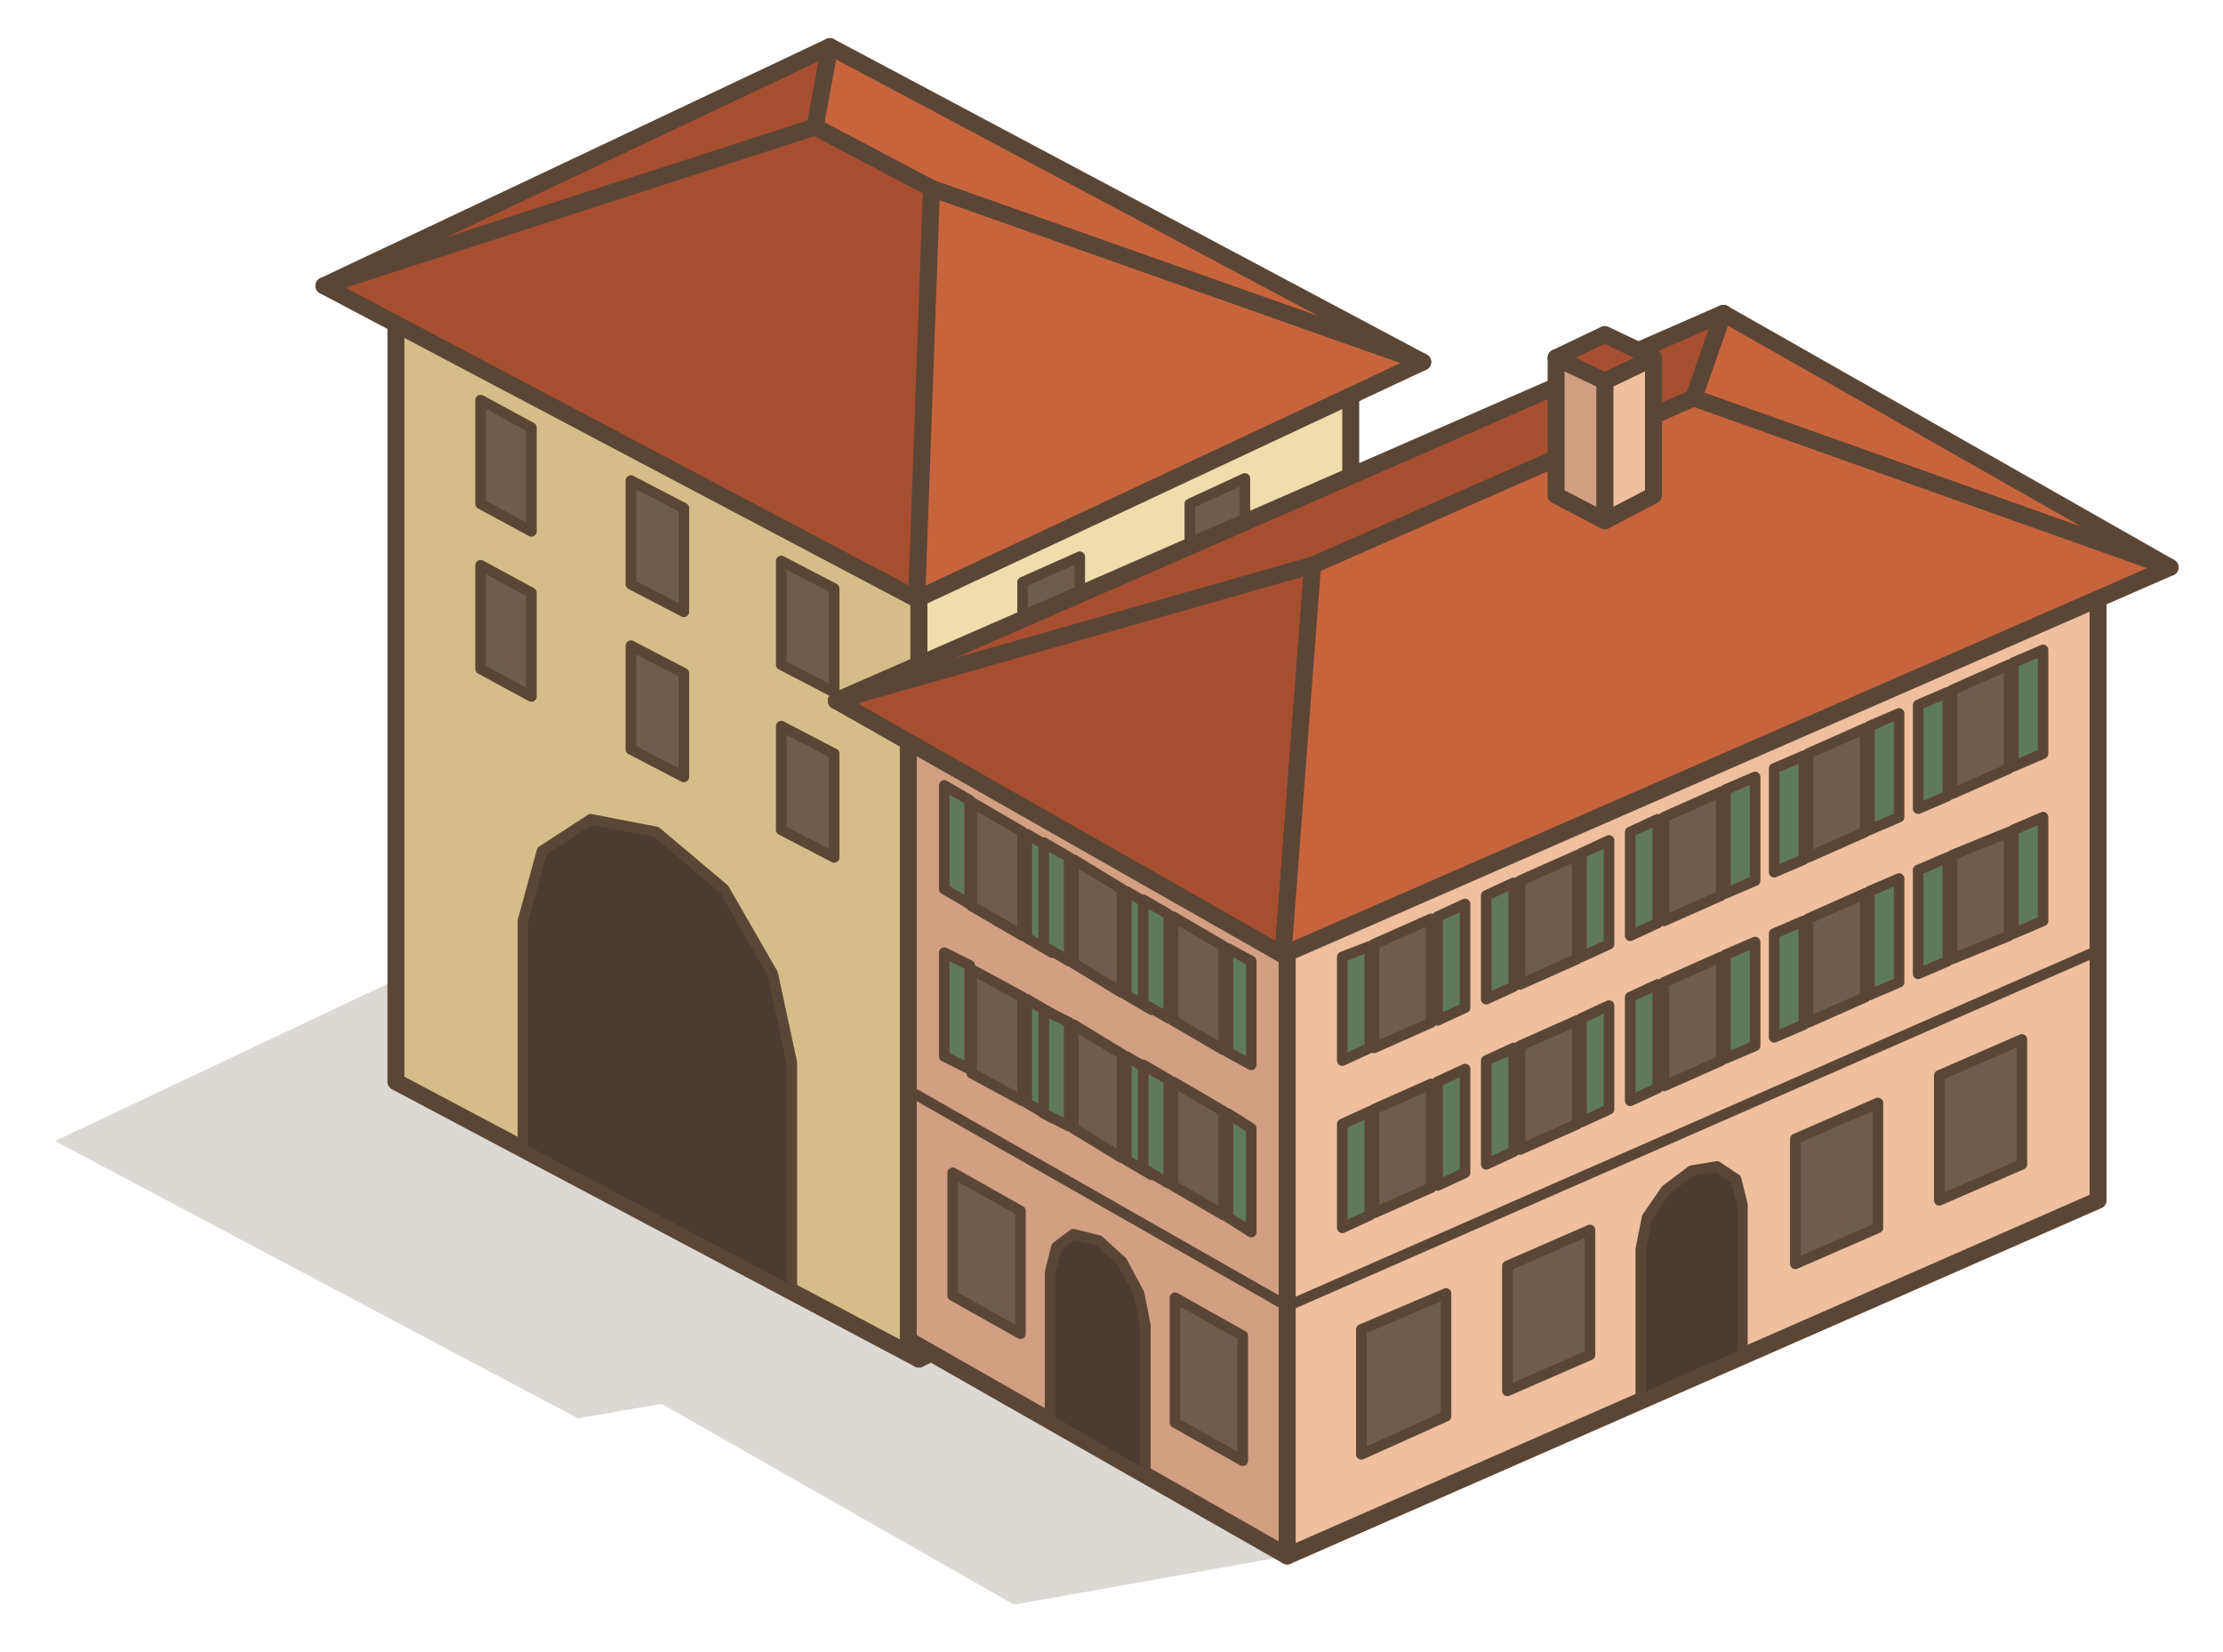
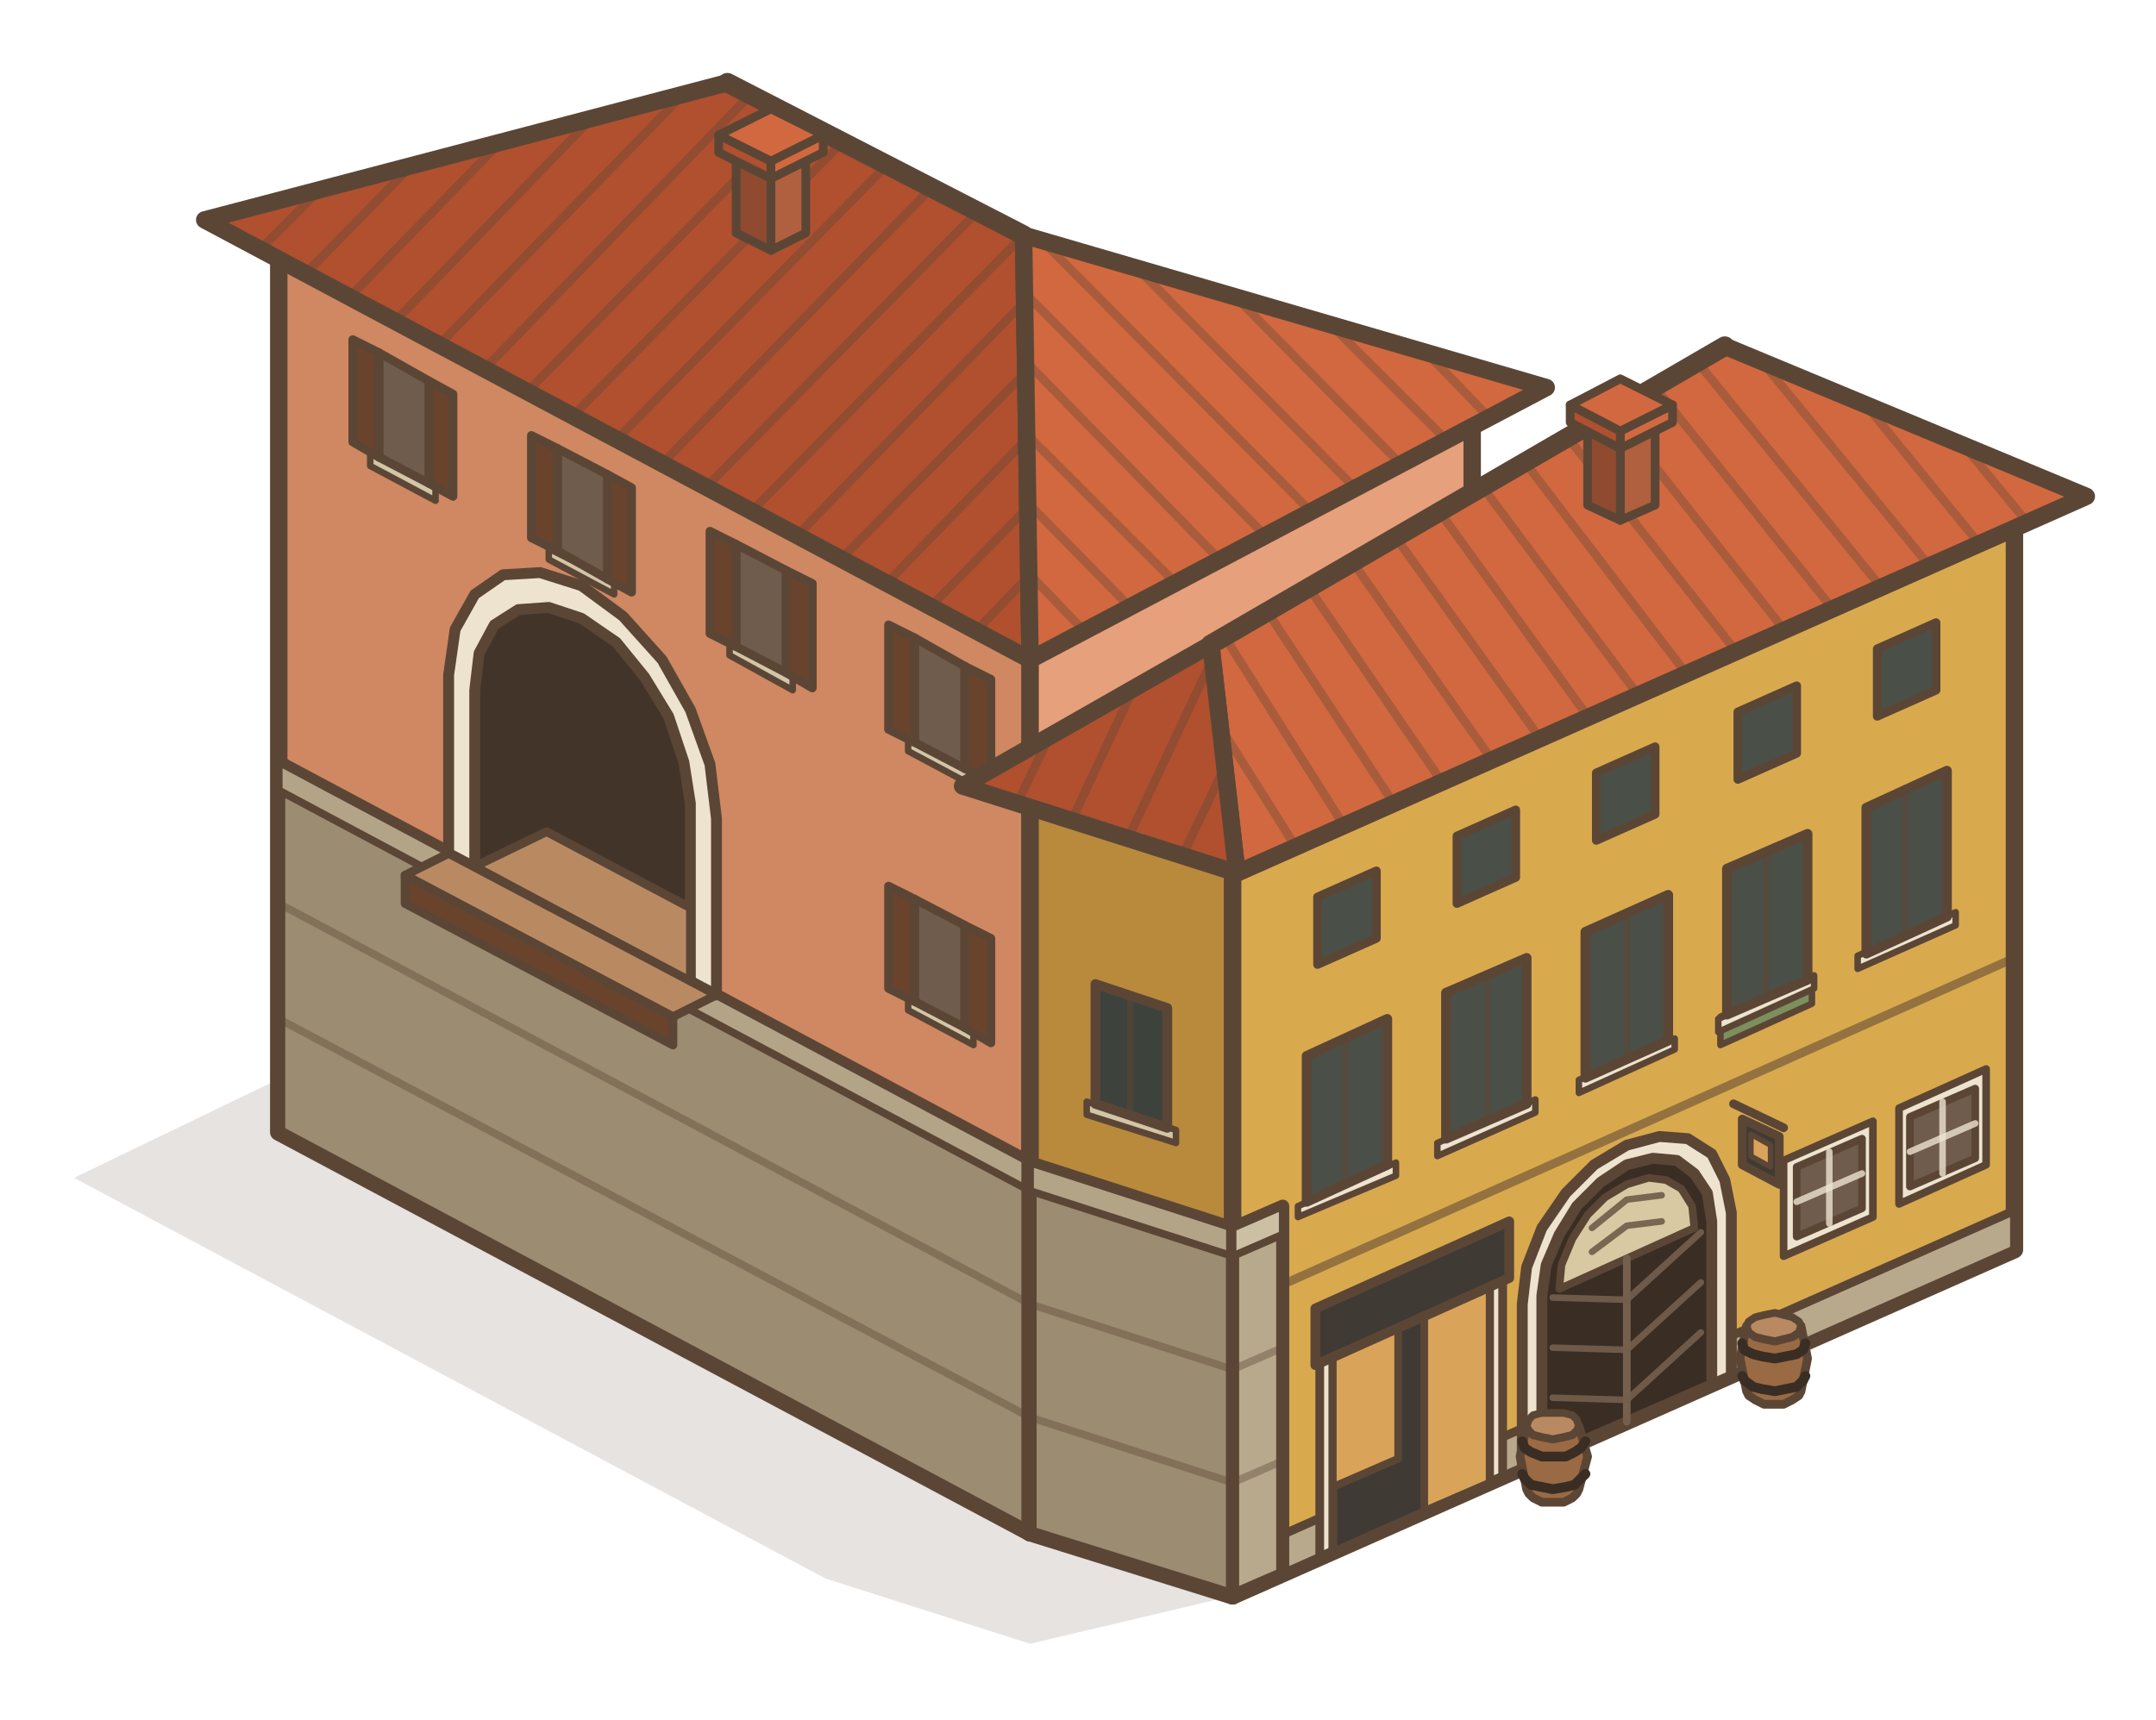
- <svg xmlns="http://www.w3.org/2000/svg" viewBox="-71 -60 105 78" width="105" height="78">
+ <svg xmlns="http://www.w3.org/2000/svg" viewBox="-75 -65 99 79" width="99" height="79">
  <g stroke="#5b4636" stroke-width=".8" stroke-linejoin="round" stroke-linecap="round">
-     <path d="M-43.7 7L-27.6 4.2L-7.2 -5.4L-31.9 -18.5L-48.1 -15.7L-68.4 -6.1ZM-23.1 15.8L-10.2 13.5L28.1 -3.3L10.2 -13.5L-2.7 -11.2L-41 5.6Z" fill="#543e2a" fill-opacity=".2" stroke="none" />
-     <path d="M-27.6 4.2L-7.2 -5.4L-7.2 -43L-27.6 -33.4Z" fill="#f1dcae" />
-     <path d="M-52.3 -8.9L-27.6 4.2L-27.6 -33.4L-52.3 -46.5Z" fill="#d6bc88" />
-     <path d="M-46.3 -5.7L-46.3 -16.5L-45.4 -19.8L-43.1 -21.3L-40 -20.7L-36.8 -18L-34.5 -14L-33.6 -9.8L-33.6 1Z" fill="#4d3b2f" stroke-width="0.5" />
-     <path d="M-48.3 -28.4L-45.9 -27.1L-45.9 -32L-48.3 -33.3ZM-41.2 -24.6L-38.7 -23.3L-38.7 -28.2L-41.2 -29.5ZM-34.1 -20.8L-31.6 -19.5L-31.6 -24.4L-34.1 -25.7ZM-48.3 -36.2L-45.9 -34.9L-45.9 -39.8L-48.3 -41.1ZM-41.2 -32.4L-38.7 -31.1L-38.7 -36L-41.2 -37.3ZM-34.1 -28.6L-31.6 -27.3L-31.6 -32.2L-34.1 -33.5ZM-22.7 -19.7L-20 -21L-20 -25.9L-22.7 -24.6ZM-14.8 -23.4L-12.2 -24.7L-12.2 -29.6L-14.8 -28.3ZM-22.7 -27.6L-20 -28.8L-20 -33.7L-22.7 -32.5ZM-14.8 -31.3L-12.2 -32.5L-12.2 -37.4L-14.8 -36.2Z" fill="#6f5c4d" stroke-width="0.5" />
-     <path d="M-55.7 -46.5L-31.8 -57.8L-32.5 -54Z" fill="#a84e30" />
-     <path d="M-3.8 -42.9L-31.8 -57.8L-32.5 -54L-27 -51.1Z" fill="#c8643c" />
-     <path d="M-27.7 -31.7L-55.7 -46.5L-32.5 -54L-27 -51.1Z" fill="#a84e30" />
-     <path d="M-27.7 -31.7L-3.8 -42.9L-27 -51.1Z" fill="#c8643c" />
-     <path d="M-28.1 3.3L-10.2 13.5L-10.2 -16.6L-28.1 -26.7Z" fill="#d19f82" />
-     <path d="M-10.2 13.5L28.1 -3.3L28.1 -33.3L-10.2 -16.6Z" fill="#eec0a0" />
-     <path d="M-10.2 1.7L28.1 -15.1M-28.1 -8.5L-10.2 1.7" fill="none" stroke-width="0.5" />
-     <path d="M-21.4 7.1L-21.4 0.1L-21.1 -1.1L-20.3 -1.7L-19.1 -1.4L-18 -0.4L-17.2 1.1L-16.9 2.6L-16.9 9.7Z" fill="#4d3b2f" stroke-width="0.5" />
-     <path d="M-26 1.2L-22.8 3L-22.8 -2.8L-26 -4.6ZM-15.5 7.2L-12.3 9L-12.3 3.1L-15.5 1.3ZM-6.7 8.7L-2.7 6.9L-2.7 1.1L-6.7 2.8ZM0.2 5.7L4.1 4L4.1 -1.9L0.2 -0.2Z" fill="#6f5c4d" stroke-width="0.5" />
-     <path d="M6.5 6.1L6.5 -1L6.8 -2.5L7.7 -3.8L8.9 -4.7L10.1 -4.9L11 -4.3L11.3 -3.1L11.3 4Z" fill="#4d3b2f" stroke-width="0.5" />
-     <path d="M13.8 -0.3L17.7 -2L17.7 -7.9L13.8 -6.2ZM20.6 -3.3L24.5 -5L24.5 -10.9L20.6 -9.2ZM-25.1 -9.3L-22.7 -8L-22.7 -12.9L-25.1 -14.2Z" fill="#6f5c4d" stroke-width="0.5" />
-     <path d="M-26.4 -10.1L-25.2 -9.5L-25.2 -14.4L-26.4 -15ZM-22.5 -7.9L-21.3 -7.2L-21.3 -12.1L-22.5 -12.8Z" fill="#5f7a5a" stroke-width="0.5" />
-     <path d="M-20.3 -6.7L-18 -5.3L-18 -10.2L-20.3 -11.6Z" fill="#6f5c4d" stroke-width="0.5" />
-     <path d="M-21.7 -7.4L-20.5 -6.8L-20.5 -11.7L-21.7 -12.3ZM-17.8 -5.2L-16.6 -4.5L-16.6 -9.4L-17.8 -10.1Z" fill="#5f7a5a" stroke-width="0.5" />
-     <path d="M-15.6 -4L-13.2 -2.6L-13.2 -7.5L-15.6 -8.9Z" fill="#6f5c4d" stroke-width="0.5" />
-     <path d="M-17 -4.8L-15.8 -4.1L-15.8 -9L-17 -9.7ZM-13 -2.5L-11.9 -1.8L-11.9 -6.7L-13 -7.4Z" fill="#5f7a5a" stroke-width="0.5" />
-     <path d="M-25.1 -17.2L-22.7 -15.8L-22.7 -20.7L-25.1 -22.1Z" fill="#6f5c4d" stroke-width="0.5" />
-     <path d="M-26.4 -18L-25.2 -17.3L-25.2 -22.2L-26.4 -22.9ZM-22.5 -15.7L-21.3 -15L-21.3 -19.9L-22.5 -20.6Z" fill="#5f7a5a" stroke-width="0.5" />
-     <path d="M-20.3 -14.5L-18 -13.1L-18 -18L-20.3 -19.4Z" fill="#6f5c4d" stroke-width="0.5" />
-     <path d="M-21.7 -15.3L-20.5 -14.6L-20.5 -19.5L-21.7 -20.2ZM-17.8 -13L-16.6 -12.3L-16.6 -17.2L-17.8 -17.9Z" fill="#5f7a5a" stroke-width="0.5" />
-     <path d="M-15.6 -11.8L-13.2 -10.4L-13.2 -15.3L-15.6 -16.7Z" fill="#6f5c4d" stroke-width="0.5" />
-     <path d="M-17 -12.6L-15.8 -11.9L-15.8 -16.8L-17 -17.5ZM-13 -10.3L-11.9 -9.7L-11.9 -14.6L-13 -15.2Z" fill="#5f7a5a" stroke-width="0.5" />
-     <path d="M-6.1 -2.7L-3.4 -3.9L-3.4 -8.8L-6.1 -7.6Z" fill="#6f5c4d" stroke-width="0.5" />
-     <path d="M-7.6 -2L-6.3 -2.6L-6.3 -7.5L-7.6 -6.9ZM-3.1 -4L-1.8 -4.6L-1.8 -9.5L-3.1 -8.9Z" fill="#5f7a5a" stroke-width="0.5" />
-     <path d="M0.8 -5.7L3.5 -6.9L3.5 -11.8L0.8 -10.6Z" fill="#6f5c4d" stroke-width="0.5" />
-     <path d="M-0.8 -5L0.5 -5.6L0.5 -10.5L-0.8 -9.9ZM3.7 -7L5 -7.6L5 -12.5L3.7 -11.9Z" fill="#5f7a5a" stroke-width="0.5" />
-     <path d="M7.6 -8.7L10.3 -9.9L10.3 -14.8L7.6 -13.6Z" fill="#6f5c4d" stroke-width="0.5" />
-     <path d="M6 -8L7.3 -8.6L7.3 -13.5L6 -12.9ZM10.5 -10L11.9 -10.6L11.9 -15.5L10.5 -14.9Z" fill="#5f7a5a" stroke-width="0.5" />
-     <path d="M14.4 -11.7L17.1 -12.9L17.1 -17.8L14.4 -16.6Z" fill="#6f5c4d" stroke-width="0.5" />
-     <path d="M12.8 -11L14.2 -11.6L14.2 -16.5L12.8 -15.9ZM17.3 -13L18.7 -13.6L18.7 -18.5L17.3 -17.9Z" fill="#5f7a5a" stroke-width="0.5" />
-     <path d="M21.2 -14.7L23.9 -15.8L23.9 -20.7L21.2 -19.6Z" fill="#6f5c4d" stroke-width="0.5" />
-     <path d="M19.6 -14L21 -14.6L21 -19.5L19.6 -18.9ZM24.1 -15.9L25.5 -16.5L25.5 -21.4L24.1 -20.8Z" fill="#5f7a5a" stroke-width="0.5" />
-     <path d="M-6.1 -10.5L-3.4 -11.7L-3.4 -16.6L-6.1 -15.4Z" fill="#6f5c4d" stroke-width="0.5" />
-     <path d="M-7.6 -9.9L-6.3 -10.5L-6.3 -15.3L-7.6 -14.8ZM-3.1 -11.8L-1.8 -12.4L-1.8 -17.3L-3.1 -16.7Z" fill="#5f7a5a" stroke-width="0.5" />
-     <path d="M0.8 -13.5L3.5 -14.7L3.5 -19.6L0.8 -18.4Z" fill="#6f5c4d" stroke-width="0.5" />
-     <path d="M-0.8 -12.8L0.5 -13.4L0.5 -18.3L-0.8 -17.7ZM3.7 -14.8L5 -15.4L5 -20.3L3.7 -19.7Z" fill="#5f7a5a" stroke-width="0.5" />
-     <path d="M7.6 -16.5L10.3 -17.7L10.3 -22.6L7.6 -21.4Z" fill="#6f5c4d" stroke-width="0.5" />
-     <path d="M6 -15.8L7.3 -16.4L7.3 -21.3L6 -20.7ZM10.5 -17.8L11.9 -18.4L11.9 -23.3L10.5 -22.7Z" fill="#5f7a5a" stroke-width="0.5" />
-     <path d="M14.4 -19.5L17.1 -20.7L17.1 -25.6L14.4 -24.4Z" fill="#6f5c4d" stroke-width="0.5" />
-     <path d="M12.8 -18.8L14.2 -19.4L14.2 -24.3L12.8 -23.7ZM17.3 -20.8L18.7 -21.4L18.7 -26.3L17.3 -25.7Z" fill="#5f7a5a" stroke-width="0.5" />
-     <path d="M21.2 -22.5L23.9 -23.7L23.9 -28.6L21.2 -27.4Z" fill="#6f5c4d" stroke-width="0.5" />
-     <path d="M19.6 -21.8L21 -22.4L21 -27.3L19.6 -26.7ZM24.1 -23.8L25.5 -24.4L25.5 -29.3L24.1 -28.7Z" fill="#5f7a5a" stroke-width="0.5" />
-     <path d="M-31.5 -26.9L10.4 -45.2L9 -41.2L-9 -33.3Z" fill="#a84e30" />
-     <path d="M10.4 -45.2L31.5 -33.2L9 -41.2Z" fill="#c8643c" />
-     <path d="M-31.5 -26.9L-10.4 -14.9L-9 -33.3Z" fill="#a84e30" />
-     <path d="M-10.4 -14.9L31.5 -33.2L9 -41.2L-9 -33.3Z" fill="#c8643c" />
-     <path d="M4.8 -35.4L7.1 -36.6L7.1 -43.1L4.8 -42Z" fill="#eec0a0" />
-     <path d="M2.5 -36.6L4.8 -35.4L4.8 -42L2.5 -43.1Z" fill="#d19f82" />
-     <path d="M4.8 -42L2.5 -43.1L4.8 -44.2L7.1 -43.1Z" fill="#a84e30" />
+     <path d="M-37.1 7.5L-27.7 10.5L-18.4 8.3L17.5 -7.6L1.1 -15.6L-42.1 -22.8L-51.5 -20.6L-71.6 -10.9Z" fill="#5b4636" fill-opacity=".15" stroke="none" />
+     <path d="M-62.2 -13L-27.7 5.4L-27.7 -36.4L-62.2 -54.8Z" fill="#cf8862" stroke-width="0.8" />
+     <path d="M-27.7 5.4L-7.4 -5.4L-7.4 -47.2L-27.7 -36.4Z" fill="#e6a07c" stroke-width="0.8" />
+     <path d="M-62.2 -13L-27.7 5.4L-27.7 -11.6L-62.2 -30Z" fill="#9c8c72" stroke-width="0.6" />
+     <path d="M-62.2 -18.2L-27.7 0.1M-62.2 -23.5L-27.7 -5.1" fill="none" stroke-width="0.35" stroke-opacity="0.4" />
+     <path d="M-62.2 -28.7L-27.7 -10.3L-27.7 -11.6L-62.2 -30Z" fill="#b3a488" stroke-width="0.35" />
+     <path d="M-54.4 -25.8L-54.4 -34L-54.1 -36.1L-53.2 -37.7L-51.9 -38.6L-50.2 -38.7L-48.3 -38.1L-46.4 -36.7L-44.6 -34.7L-43.3 -32.4L-42.4 -29.9L-42.1 -27.4L-42.1 -19.3Z" fill="#ede3cf" stroke-width="0.5" />
+     <path d="M-53.2 -25.2L-53.2 -33.3L-53 -35L-52.3 -36.3L-51.2 -37L-49.8 -37.1L-48.3 -36.6L-46.7 -35.5L-45.4 -33.9L-44.3 -32.1L-43.6 -30L-43.3 -28.1L-43.3 -19.9Z" fill="#43342a" stroke-width="0.5" />
+     <path d="M-53.2 -25.2L-43.3 -19.9L-43.3 -23.3L-49.9 -26.8Z" fill="#b98a62" stroke-width="0.4" />
+     <path d="M-54.4 -25.8L-42.1 -19.3L-44.1 -18.3L-56.4 -24.8Z" fill="#b98a62" stroke-width="0.4" />
+     <path d="M-56.4 -24.8L-44.1 -18.3L-44.1 -17L-56.4 -23.5Z" fill="#6a432c" stroke-width="0.4" />
+     <path d="M-58 -43.6L-55 -42L-55 -42.6L-58 -44.2Z" fill="#d2c5a8" stroke-width="0.3" />
+     <path d="M-57.6 -44L-55.3 -42.8L-55.3 -47.5L-57.6 -48.8Z" fill="#6f5c4d" stroke-width="0.4" />
+     <path d="M-58.8 -44.7L-57.6 -44L-57.6 -48.8L-58.8 -49.4ZM-54.2 -42.2L-55.3 -42.8L-55.3 -47.5L-54.2 -46.9Z" fill="#6a432c" stroke-width="0.4" />
+     <path d="M-49.8 -39.3L-46.8 -37.7L-46.8 -38.3L-49.8 -39.8Z" fill="#d2c5a8" stroke-width="0.3" />
+     <path d="M-49.4 -39.7L-47.1 -38.4L-47.1 -43.2L-49.4 -44.4Z" fill="#6f5c4d" stroke-width="0.4" />
+     <path d="M-50.6 -40.3L-49.4 -39.7L-49.4 -44.4L-50.6 -45ZM-46 -37.8L-47.1 -38.4L-47.1 -43.2L-46 -42.6Z" fill="#6a432c" stroke-width="0.4" />
+     <path d="M-41.5 -34.9L-38.6 -33.3L-38.6 -33.9L-41.5 -35.5Z" fill="#d2c5a8" stroke-width="0.3" />
+     <path d="M-41.2 -35.3L-38.9 -34.1L-38.9 -38.8L-41.2 -40Z" fill="#6f5c4d" stroke-width="0.4" />
+     <path d="M-42.4 -35.9L-41.2 -35.3L-41.2 -40L-42.4 -40.6ZM-37.7 -33.4L-38.9 -34.1L-38.9 -38.8L-37.7 -38.2Z" fill="#6a432c" stroke-width="0.4" />
+     <path d="M-33.3 -30.5L-30.3 -28.9L-30.3 -29.5L-33.3 -31.1Z" fill="#d2c5a8" stroke-width="0.3" />
+     <path d="M-33 -30.9L-30.7 -29.7L-30.7 -34.4L-33 -35.7Z" fill="#6f5c4d" stroke-width="0.4" />
+     <path d="M-34.2 -31.5L-33 -30.9L-33 -35.7L-34.2 -36.3ZM-29.5 -29.1L-30.7 -29.7L-30.7 -34.4L-29.5 -33.8Z" fill="#6a432c" stroke-width="0.4" />
+     <path d="M-33.3 -18.6L-30.3 -17L-30.3 -17.6L-33.3 -19.2Z" fill="#d2c5a8" stroke-width="0.3" />
+     <path d="M-33 -19L-30.7 -17.8L-30.7 -22.5L-33 -23.7Z" fill="#6f5c4d" stroke-width="0.4" />
+     <path d="M-34.2 -19.6L-33 -19L-33 -23.7L-34.2 -24.3ZM-29.5 -17.1L-30.7 -17.8L-30.7 -22.5L-29.5 -21.9Z" fill="#6a432c" stroke-width="0.4" />
+     <path d="M-62.2 -53.8L-27.7 -35.5L-27.7 -36.4L-62.2 -54.8Z" fill="#a96c4c" stroke-width="0.3" />
+     <path d="M-27.7 -35.5L-7.4 -46.2L-7.4 -47.2L-27.7 -36.4Z" fill="#c98a66" stroke-width="0.3" />
+     <path d="M-65.6 -54.9L-27.7 -34.7L-28 -54.2L-41.6 -61.2Z" fill="#b0502f" />
+     <path d="M-63.1 -53.5L-60.4 -56.2M-61 -52.4L-56.2 -57.3M-59 -51.3L-52 -58.5M-56.9 -50.2L-47.8 -59.6M-54.9 -49.1L-43.6 -60.7M-52.8 -48L-40.5 -60.7M-50.8 -47L-38.4 -59.6M-48.7 -45.9L-36.3 -58.5M-46.7 -44.8L-34.3 -57.4M-44.6 -43.7L-32.2 -56.4M-42.6 -42.6L-30.1 -55.3M-40.5 -41.5L-28 -54.2M-38.4 -40.4L-28 -51.1M-36.4 -39.3L-27.9 -47.9M-34.3 -38.2L-27.9 -44.8M-32.3 -37.1L-27.8 -41.7M-30.2 -36L-27.8 -38.5" fill="none" stroke-width="0.4" stroke-opacity="0.35" />
+     <path d="M-27.7 -34.7L-4 -47.2L-28 -54.2Z" fill="#d2683f" />
+     <path d="M-25.2 -36L-27.8 -38.7M-23.1 -37.1L-27.8 -41.9M-21 -38.2L-27.9 -45.1M-19 -39.3L-27.9 -48.4M-16.9 -40.4L-28 -51.6M-14.8 -41.5L-27.1 -53.9M-12.8 -42.6L-22.7 -52.6M-10.7 -43.7L-18.3 -51.4M-8.6 -44.8L-13.9 -50.1M-6.6 -45.8L-9.5 -48.8" fill="none" stroke-width="0.4" stroke-opacity="0.35" />
+     <path d="M-28 -54.2L-41.6 -61.2" fill="none" stroke-width="0.9" />
+     <path d="M-39.6 -53.5L-38 -54.3L-38 -58L-39.6 -57.2Z" fill="#b0603f" stroke-width="0.4" />
+     <path d="M-41.2 -54.3L-39.6 -53.5L-39.6 -57.2L-41.2 -58Z" fill="#8f4a30" stroke-width="0.4" />
+     <path d="M-39.6 -57.2L-38 -58L-39.6 -58.8L-41.2 -58Z" fill="#b0603f" stroke-width="0.4" />
+     <path d="M-39.6 -56.8L-37.2 -58L-37.2 -58.8L-39.6 -57.6Z" fill="#d2683f" stroke-width="0.4" />
+     <path d="M-42 -58L-39.6 -56.8L-39.6 -57.6L-42 -58.8Z" fill="#b0502f" stroke-width="0.4" />
+     <path d="M-39.6 -57.6L-37.2 -58.8L-39.6 -60L-42 -58.8Z" fill="#d2683f" stroke-width="0.4" />
+     <path d="M-27.7 5.4L-18.4 8.3L-18.4 -26.3L-27.7 -29.2Z" fill="#b98a3c" stroke-width="0.8" />
+     <path d="M-18.4 8.3L17.5 -7.6L17.5 -42.3L-18.4 -26.3Z" fill="#d9a94e" stroke-width="0.8" />
+     <path d="M-27.7 5.4L-18.4 8.3L-18.4 -8.6L-27.7 -11.6Z" fill="#9c8c72" stroke-width="0.6" />
+     <path d="M-27.7 0.1L-18.4 3.1M-27.7 -5.1L-18.4 -2.1" fill="none" stroke-width="0.35" stroke-opacity="0.4" />
+     <path d="M-27.7 -10.3L-18.4 -7.3L-18.4 -8.6L-27.7 -11.6Z" fill="#b3a488" stroke-width="0.35" />
+     <path d="M-25.1 -13.8L-21 -12.5L-21 -13.1L-25.1 -14.4Z" fill="#d2c5a8" stroke-width="0.3" />
+     <path d="M-24.7 -14.3L-21.4 -13.2L-21.4 -18.7L-24.7 -19.8Z" fill="#3d423c" stroke-width="0.45" />
+     <path d="M-23.1 -13.7L-23.1 -19.3" fill="none" stroke-width="0.3" stroke-opacity="0.6" />
+     <path d="M-18.4 8.3L17.5 -7.6L17.5 -9.4L-18.4 6.5Z" fill="#b9a98c" stroke-width="0.4" />
+     <path d="M-18.4 8.3L-16.1 7.3L-16.1 -9.6L-18.4 -8.6Z" fill="#b9a98c" stroke-width="0.6" />
+     <path d="M-18.4 3.1L-16.1 2.1M-18.4 -2.1L-16.1 -3.1" fill="none" stroke-width="0.35" stroke-opacity="0.4" />
+     <path d="M-18.4 -7.3L-16.1 -8.3L-16.1 -9.6L-18.4 -8.6Z" fill="#cdbfa3" stroke-width="0.35" />
+     <path d="M-16.1 -6L17.5 -21" fill="none" stroke-width="0.4" stroke-opacity="0.55" />
+     <path d="M-14.4 6.5L-6 2.8L-6 -6.2L-14.4 -2.4Z" fill="#ede3cf" stroke-width="0.4" />
+     <path d="M-13.8 6.3L-6.6 3.1L-6.6 -5.9L-13.8 -2.7Z" fill="#3f3a34" stroke-width="0.4" />
+     <path d="M-13.8 3.3L-10.8 2L-10.8 -4L-13.8 -2.7Z" fill="#d9a45a" stroke-width="0.35" />
+     <path d="M-9.6 4.4L-6.6 3.1L-6.6 -5.9L-9.6 -4.6Z" fill="#d9a45a" stroke-width="0.35" />
+     <path d="M-14.6 -2.3L-5.7 -6.3L-5.7 -8.9L-14.6 -4.9Z" fill="#3f3a34" stroke-width="0.45" />
+     <path d="M-5.1 2.4L-5.1 -5.1L-4.9 -6.8L-4.2 -8.6L-3.1 -10.2L-1.8 -11.5L-0.3 -12.4L1.2 -12.8L2.5 -12.7L3.6 -12L4.2 -10.8L4.5 -9.3L4.5 -1.8Z" fill="#ede3cf" stroke-width="0.5" />
+     <path d="M-4.2 2L-4.2 -5.5L-4 -6.9L-3.4 -8.3L-2.6 -9.6L-1.5 -10.7L-0.3 -11.5L0.9 -11.8L2 -11.7L2.8 -11.1L3.4 -10.2L3.6 -8.9L3.6 -1.4Z" fill="#3a2d24" stroke-width="0.5" />
+     <path d="M-3.4 -5.8L-3.3 -6.9L-2.8 -8.1L-2.1 -9.2L-1.3 -10L-0.3 -10.6L0.7 -10.9L1.5 -10.8L2.2 -10.4L2.7 -9.6L2.8 -8.6Z" fill="#d9c9a3" stroke-width="0.35" />
+     <path d="M-1.9 -7.5L-0.3 -8.7L1.3 -8.9" fill="none" stroke-width="0.3" stroke-opacity="0.75" />
+     <path d="M-1.9 -8.6L-0.3 -9.9L1.3 -10.1" fill="none" stroke-width="0.3" stroke-opacity="0.75" />
+     <path d="M-0.3 0.3L-0.3 -7.2" fill="none" stroke="#75604d" stroke-width="0.35" />
+     <path d="M-3.7 -0.8L-0.3 -0.7L3.1 -3.8" fill="none" stroke="#75604d" stroke-width="0.3" stroke-opacity="0.9" />
+     <path d="M-3.7 -3.1L-0.3 -3L3.1 -6.1" fill="none" stroke="#75604d" stroke-width="0.3" stroke-opacity="0.9" />
+     <path d="M-3.7 -5.4L-0.3 -5.3L3.1 -8.4" fill="none" stroke="#75604d" stroke-width="0.3" stroke-opacity="0.9" />
+     <path d="M6.9 -7.3L11 -9.1L11 -13.5L6.9 -11.7Z" fill="#ede3cf" stroke-width="0.35" />
+     <path d="M7.5 -8.2L10.5 -9.5L10.5 -12.7L7.5 -11.4Z" fill="#6f5c4d" stroke-width="0.35" />
+     <path d="M9 -8.8L9 -12.1" fill="none" stroke="#ede3cf" stroke-width="0.3" stroke-opacity="0.8" />
+     <path d="M7.5 -9.8L10.5 -11.1" fill="none" stroke="#ede3cf" stroke-width="0.3" stroke-opacity="0.8" />
+     <path d="M12.2 -9.7L16.2 -11.5L16.2 -15.9L12.2 -14.1Z" fill="#ede3cf" stroke-width="0.35" />
+     <path d="M12.7 -10.5L15.7 -11.8L15.7 -15L12.7 -13.7Z" fill="#6f5c4d" stroke-width="0.35" />
+     <path d="M14.2 -11.1L14.2 -14.4" fill="none" stroke="#ede3cf" stroke-width="0.3" stroke-opacity="0.8" />
+     <path d="M12.7 -12.1L15.7 -13.4" fill="none" stroke="#ede3cf" stroke-width="0.3" stroke-opacity="0.8" />
+     <path d="M4 -17L8.2 -18.9L8.2 -20.2L4 -18.3Z" fill="#7d8f5c" stroke-width="0.3" />
+     <path d="M-15.4 -9.1L-10.9 -11L-10.9 -11.6L-15.4 -9.6Z" fill="#ede3cf" stroke-width="0.3" />
+     <path d="M-15 -9.8L-11.3 -11.5L-11.3 -18.2L-15 -16.5Z" fill="#4a4f48" stroke-width="0.45" />
+     <path d="M-13.2 -10.6L-13.2 -17.3" fill="none" stroke-width="0.3" stroke-opacity="0.6" />
+     <path d="M-9 -11.9L-4.5 -13.9L-4.5 -14.5L-9 -12.5Z" fill="#ede3cf" stroke-width="0.3" />
+     <path d="M-8.6 -12.7L-4.9 -14.3L-4.9 -21L-8.6 -19.4Z" fill="#4a4f48" stroke-width="0.45" />
+     <path d="M-6.7 -13.5L-6.7 -20.2" fill="none" stroke-width="0.3" stroke-opacity="0.6" />
+     <path d="M-2.5 -14.8L1.9 -16.8L1.9 -17.3L-2.5 -15.4Z" fill="#ede3cf" stroke-width="0.3" />
+     <path d="M-2.2 -15.5L1.6 -17.2L1.6 -23.9L-2.2 -22.2Z" fill="#4a4f48" stroke-width="0.45" />
+     <path d="M-0.3 -16.4L-0.3 -23.1" fill="none" stroke-width="0.3" stroke-opacity="0.6" />
+     <path d="M3.9 -17.6L8.3 -19.6L8.3 -20.2L3.9 -18.2Z" fill="#ede3cf" stroke-width="0.3" />
+     <path d="M4.3 -18.4L8 -20L8 -26.7L4.3 -25.1Z" fill="#4a4f48" stroke-width="0.45" />
+     <path d="M6.1 -19.2L6.1 -25.9" fill="none" stroke-width="0.3" stroke-opacity="0.6" />
+     <path d="M10.3 -20.5L14.8 -22.5L14.8 -23.1L10.3 -21.1Z" fill="#ede3cf" stroke-width="0.3" />
+     <path d="M10.7 -21.2L14.4 -22.9L14.4 -29.6L10.7 -27.9Z" fill="#4a4f48" stroke-width="0.45" />
+     <path d="M12.5 -22.1L12.5 -28.8" fill="none" stroke-width="0.3" stroke-opacity="0.6" />
+     <path d="M-14.5 -20.7L-11.8 -21.9L-11.8 -25L-14.5 -23.8ZM-8.1 -23.5L-5.4 -24.7L-5.4 -27.8L-8.1 -26.6ZM-1.7 -26.4L1 -27.6L1 -30.7L-1.7 -29.5ZM4.8 -29.2L7.5 -30.4L7.5 -33.5L4.8 -32.3ZM11.2 -32.1L13.9 -33.3L13.9 -36.4L11.2 -35.2Z" fill="#4a4f48" stroke-width="0.4" />
+     <path d="M-27.7 -28.3L-18.4 -25.3L-18.4 -26.3L-27.7 -29.2Z" fill="#8f6a2e" stroke-width="0.3" />
+     <path d="M-18.4 -25.3L17.5 -41.3L17.5 -42.3L-18.4 -26.3Z" fill="#a87a36" stroke-width="0.3" />
+     <path d="M-18.2 -24.9L20.8 -42.2L4.2 -49.1L-19.4 -35.4Z" fill="#d2683f" />
+     <path d="M-15.5 -26.1L-18.9 -31.5M-13.3 -27.1L-18.8 -35.8M-11 -28.1L-16.8 -36.9M-8.8 -29.1L-14.9 -38M-6.5 -30.1L-12.9 -39.2M-4.3 -31.1L-10.9 -40.3M-2.1 -32.1L-8.9 -41.5M0.2 -33.1L-6.9 -42.6M2.4 -34.1L-5 -43.8M4.7 -35.1L-3 -44.9M6.9 -36.1L-1 -46.1M9.1 -37.1L1 -47.2M11.4 -38L3 -48.3M13.6 -39L5.9 -48.4M15.9 -40L10.6 -46.5M18.1 -41L15.2 -44.5" fill="none" stroke-width="0.4" stroke-opacity="0.35" />
+     <path d="M-30.8 -28.9L-18.2 -24.9L-19.4 -35.4Z" fill="#b0502f" />
+     <path d="M-28.3 -28.1L-26.8 -31.2M-25.8 -27.3L-22.9 -33.5M-23.2 -26.5L-19.3 -34.8M-20.7 -25.7L-18.7 -29.9" fill="none" stroke-width="0.4" stroke-opacity="0.35" />
+     <path d="M-19.4 -35.4L4.2 -49.1" fill="none" stroke-width="0.9" />
+     <path d="M-0.6 -41.1L1 -41.8L1 -45.6L-0.6 -44.8Z" fill="#b0603f" stroke-width="0.4" />
+     <path d="M-2.1 -41.8L-0.6 -41.1L-0.6 -44.8L-2.1 -45.6Z" fill="#8f4a30" stroke-width="0.4" />
+     <path d="M-0.6 -44.8L1 -45.6L-0.6 -46.4L-2.1 -45.6Z" fill="#b0603f" stroke-width="0.4" />
+     <path d="M-0.6 -44.4L1.8 -45.6L1.8 -46.4L-0.6 -45.2Z" fill="#d2683f" stroke-width="0.4" />
+     <path d="M-2.9 -45.6L-0.6 -44.4L-0.6 -45.2L-2.9 -46.4Z" fill="#b0502f" stroke-width="0.4" />
+     <path d="M-0.6 -45.2L1.8 -46.4L-0.6 -47.6L-2.9 -46.4Z" fill="#d2683f" stroke-width="0.4" />
+     <path d="M4.6 -14.3L6.9 -13.2" fill="none" stroke-width="0.4" />
+     <path d="M5 -13.6L6.7 -12.8L6.7 -10.6L5 -11.5Z" fill="#3f3a34" stroke-width="0.4" />
+     <path d="M5.4 -12.9L6.3 -12.4L6.3 -11.4L5.4 -11.9Z" fill="#d9a45a" stroke-width="0.25" />
+     <path d="M-4.9 3.4L-4.8 3.6L-4.6 3.8L-4.2 4L-3.7 4L-3.2 4L-2.8 3.8L-2.6 3.6L-2.5 3.4L-2.1 1.9L-2.5 0.5L-2.6 0.7L-2.8 0.9L-3.2 1L-3.7 1.1L-4.2 1L-4.6 0.9L-4.8 0.7L-4.9 0.5L-5.2 1.9Z" fill="#9a6a44" stroke-width="0.4" />
+     <path d="M-5.1 2.7L-5 2.9L-4.7 3.2L-4.2 3.3L-3.7 3.4L-3.1 3.3L-2.7 3.2L-2.4 2.9L-2.2 2.7" fill="none" stroke="#3a2d24" stroke-width="0.45" />
+     <path d="M-5.1 1.2L-5 1.5L-4.7 1.7L-4.2 1.9L-3.7 1.9L-3.1 1.9L-2.7 1.7L-2.4 1.5L-2.2 1.2" fill="none" stroke="#3a2d24" stroke-width="0.45" />
+     <path d="M-2.8 0L-3.2 -0.1L-3.7 -0.1L-4.2 -0.1L-4.6 0L-4.8 0.2L-4.9 0.5L-4.8 0.7L-4.6 0.9L-4.2 1L-3.7 1.1L-3.2 1L-2.8 0.9L-2.6 0.7L-2.5 0.5L-2.6 0.2Z" fill="#b98a62" stroke-width="0.35" />
+     <path d="M5.2 -1.1L5.3 -0.9L5.6 -0.7L6 -0.5L6.5 -0.5L6.9 -0.5L7.3 -0.7L7.6 -0.9L7.7 -1.1L8 -2.6L7.7 -4.1L7.6 -3.8L7.3 -3.6L6.9 -3.5L6.5 -3.4L6 -3.5L5.6 -3.6L5.3 -3.8L5.2 -4.1L4.9 -2.6Z" fill="#9a6a44" stroke-width="0.4" />
+     <path d="M5 -1.8L5.1 -1.6L5.5 -1.3L5.9 -1.2L6.5 -1.1L7 -1.2L7.5 -1.3L7.8 -1.6L7.9 -1.8" fill="none" stroke="#3a2d24" stroke-width="0.45" />
+     <path d="M5 -3.3L5.1 -3L5.5 -2.8L5.9 -2.7L6.5 -2.6L7 -2.7L7.5 -2.8L7.8 -3L7.9 -3.3" fill="none" stroke="#3a2d24" stroke-width="0.45" />
+     <path d="M7.3 -4.5L6.9 -4.6L6.5 -4.7L6 -4.6L5.6 -4.5L5.3 -4.3L5.2 -4.1L5.3 -3.8L5.6 -3.6L6 -3.5L6.5 -3.4L6.9 -3.5L7.3 -3.6L7.6 -3.8L7.7 -4.1L7.6 -4.3Z" fill="#b98a62" stroke-width="0.35" />
  </g>
</svg>
